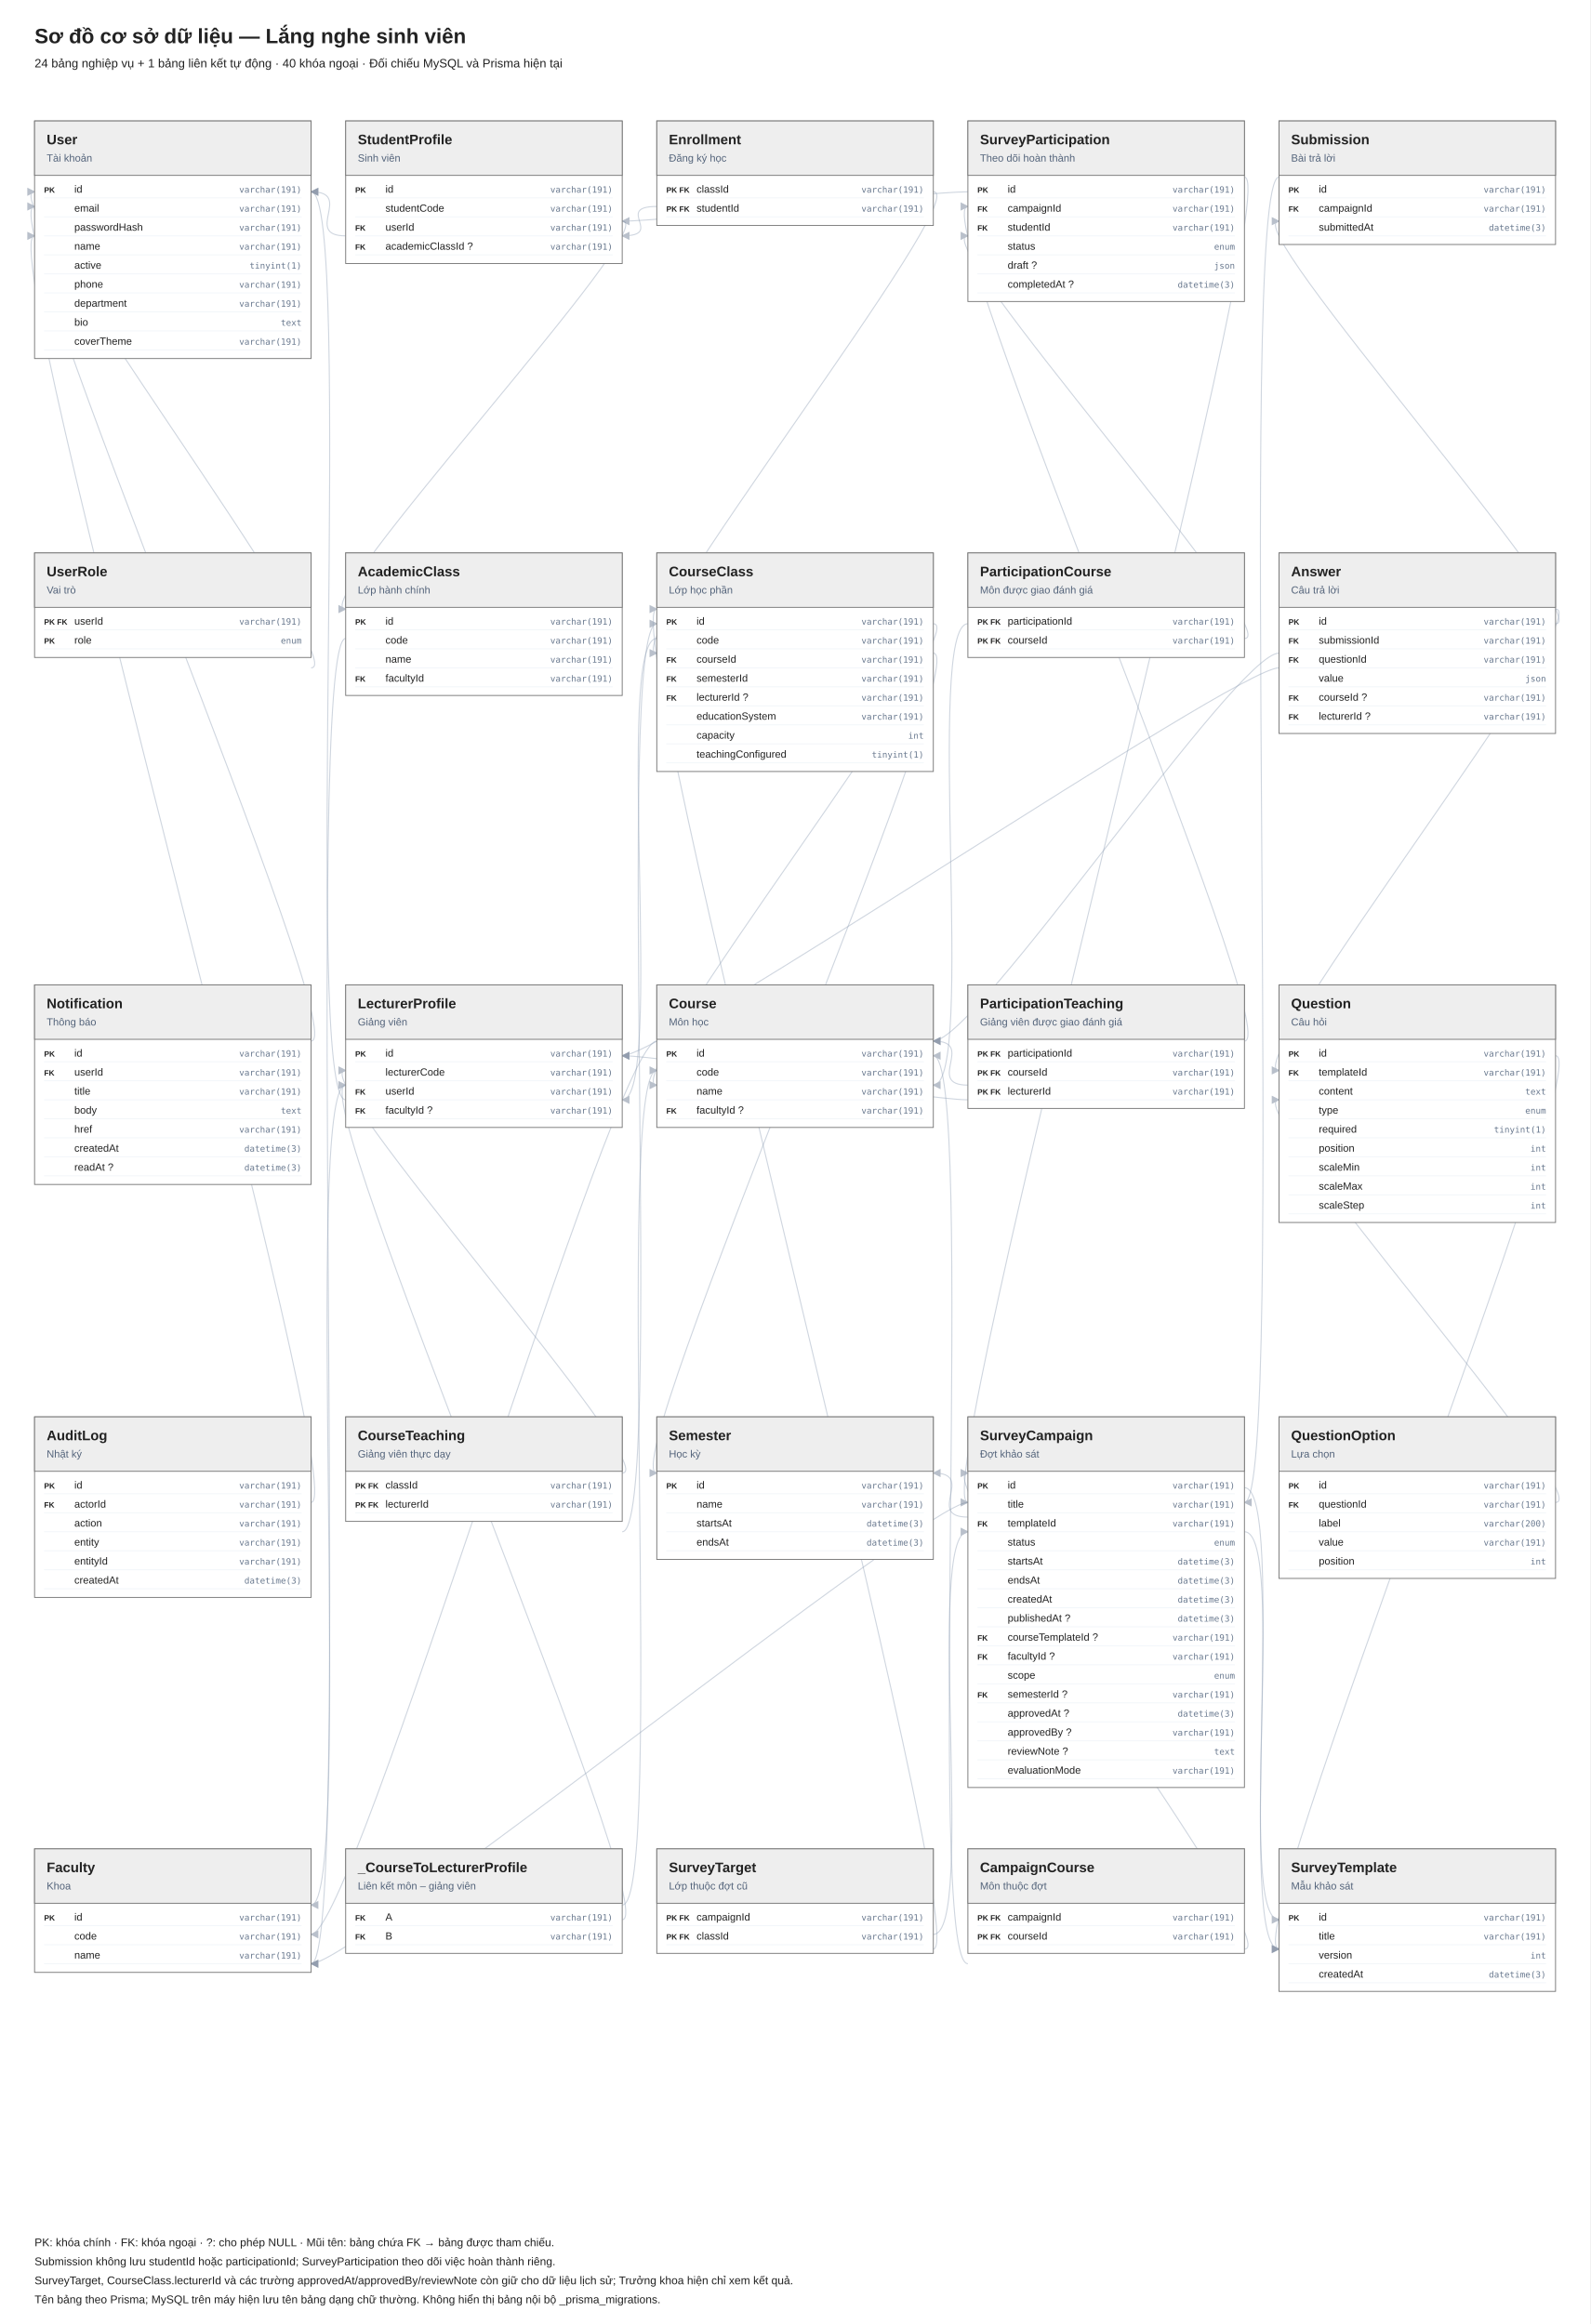
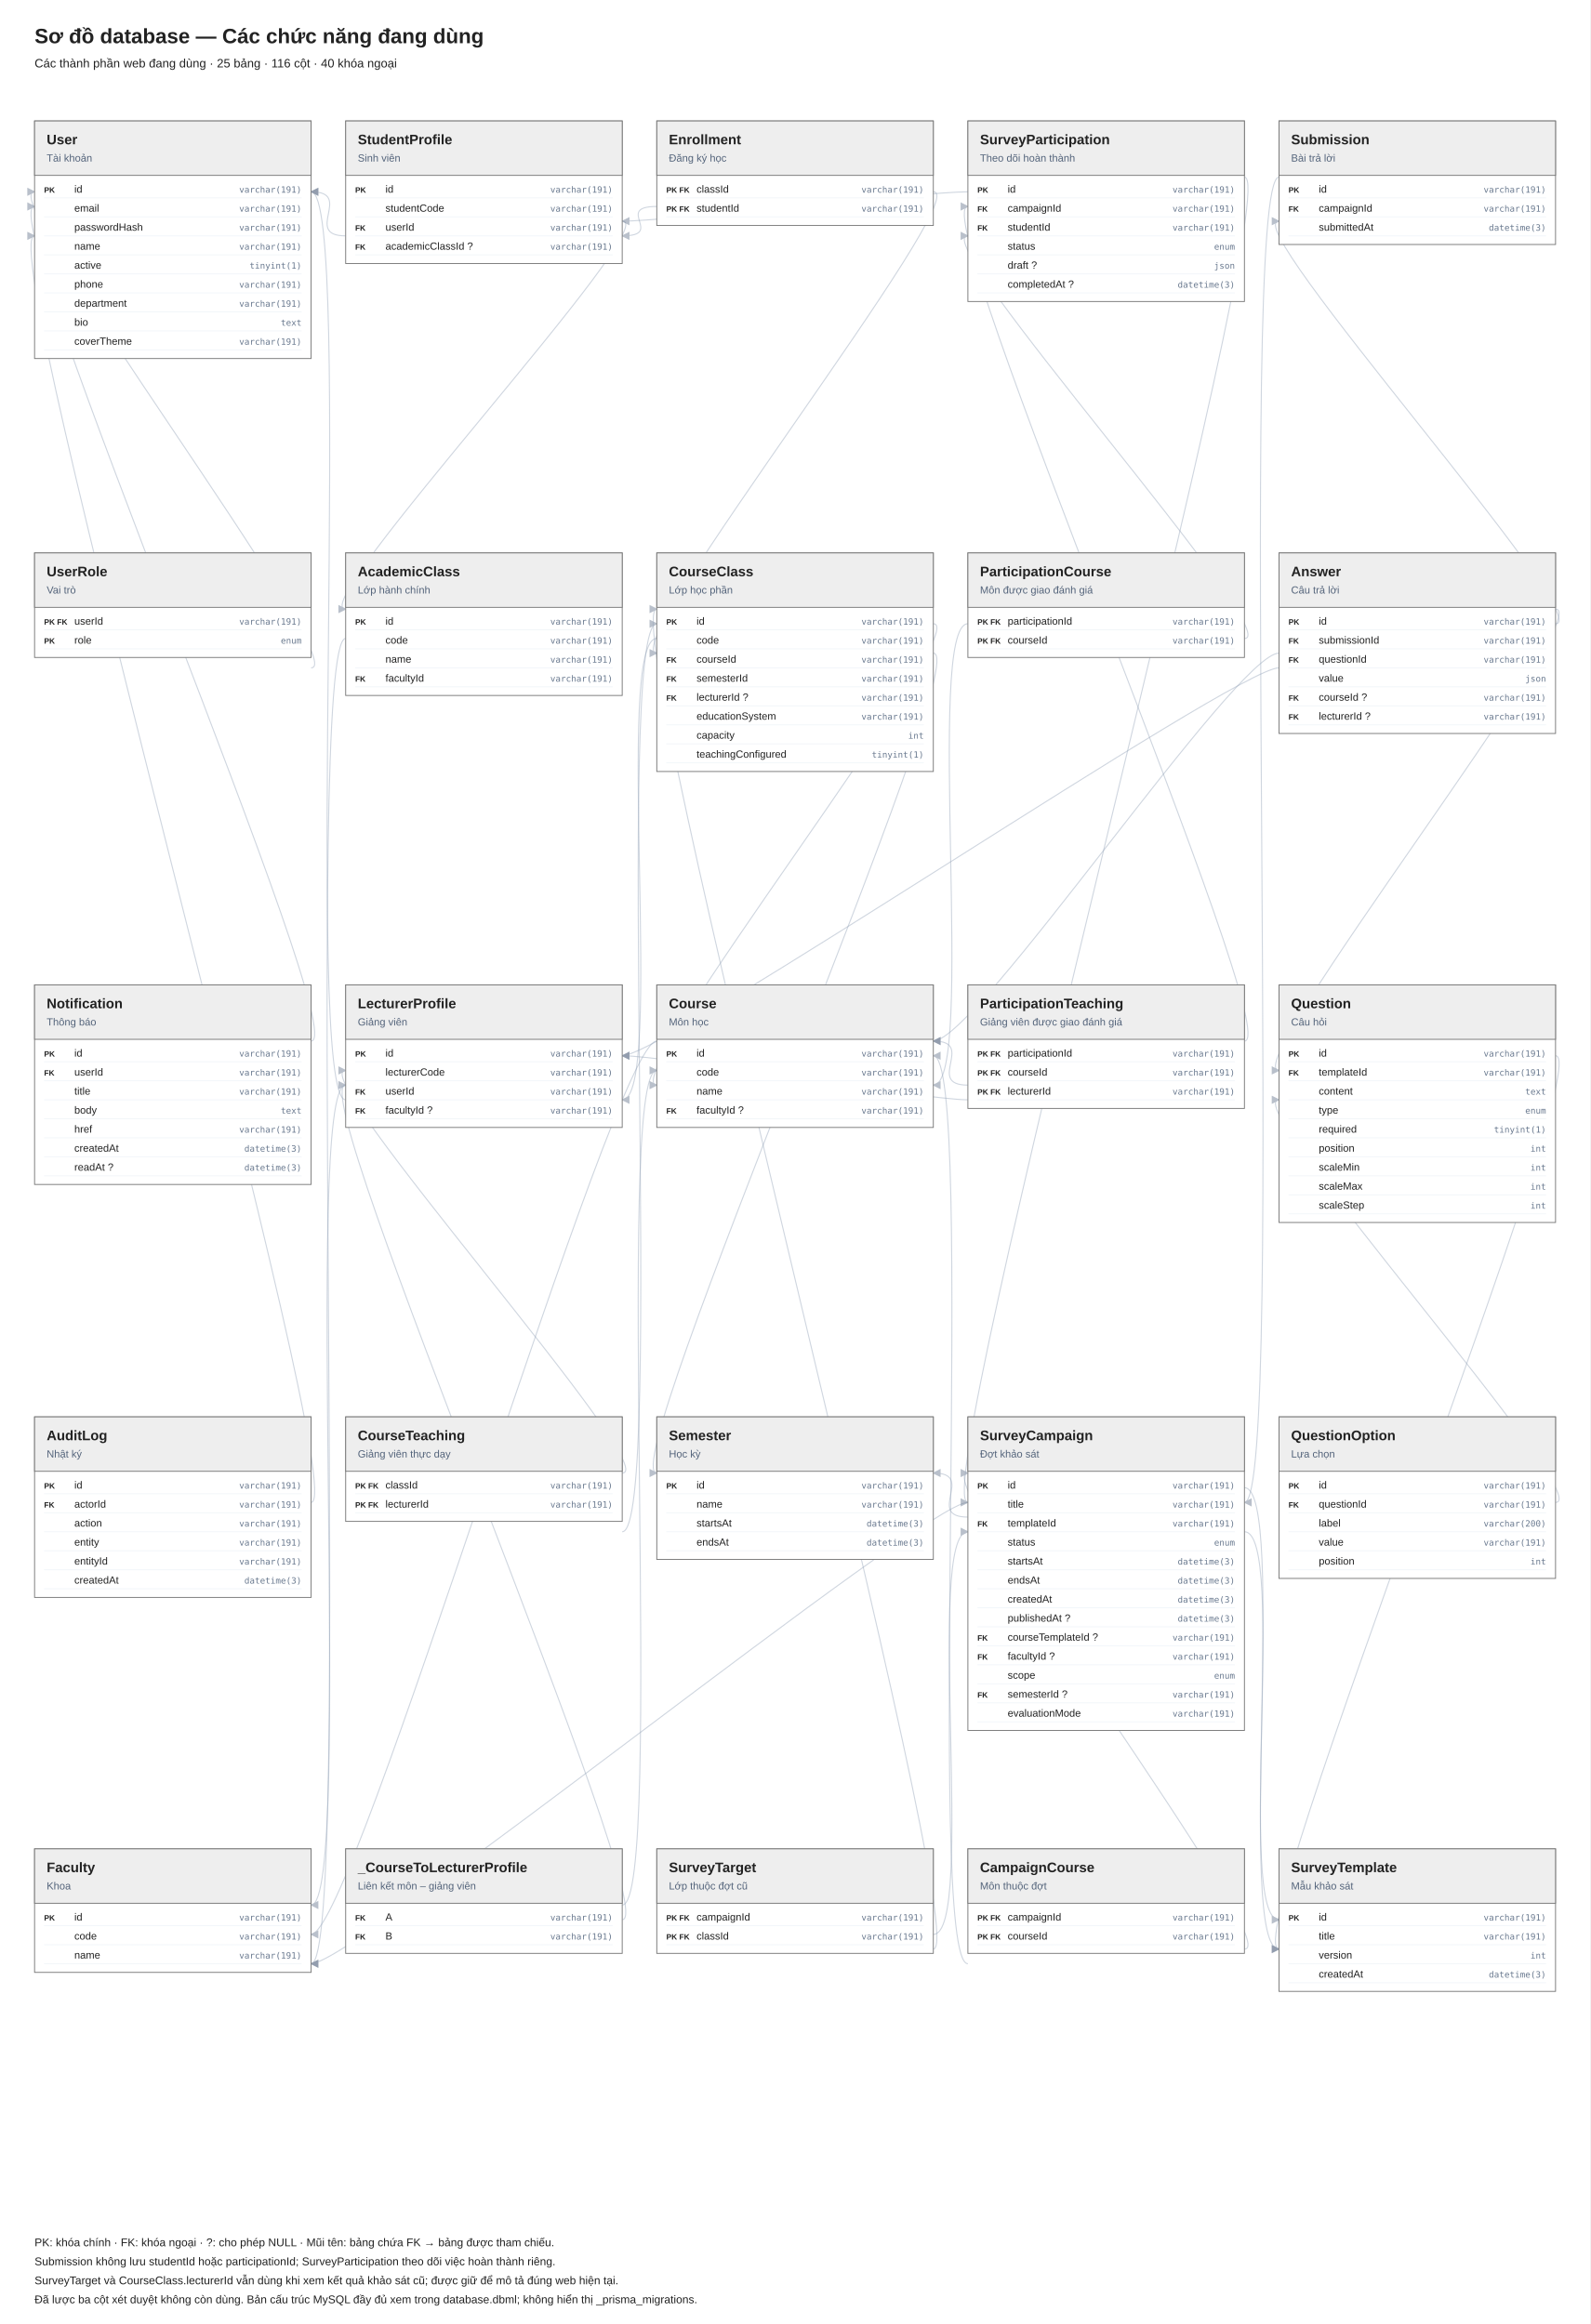
<svg xmlns="http://www.w3.org/2000/svg" width="1840" height="2690" viewBox="0 0 1840 2690">
  <style>text{font-family:Arial,sans-serif;fill:#222}.name{font-size:16px;font-weight:bold}.label{font-size:12px;fill:#53637a}.field{font-size:12px}.key{font-size:9px;font-weight:bold}.type{font-family:Consolas,monospace;font-size:10px;fill:#68788e}</style>
  <defs>
    <marker id="arrow" markerWidth="8" markerHeight="8" refX="7" refY="4" orient="auto">
      <path d="M0 0 L8 4 L0 8 Z" fill="#64748b" />
    </marker>
  </defs>
  <rect width="1840" height="2690" fill="white" />
-   <text x="40" y="50" font-size="24" font-weight="bold">Sơ đồ cơ sở dữ liệu — Lắng nghe sinh viên</text>
-   <text x="40" y="78" font-size="14" fill="#53637a">24 bảng nghiệp vụ + 1 bảng liên kết tự động · 40 khóa ngoại · Đối chiếu MySQL và Prisma hiện tại</text>
+   <text x="40" y="50" font-size="24" font-weight="bold">Sơ đồ database — Các chức năng đang dùng</text>
+   <text x="40" y="78" font-size="14" fill="#53637a">Các thành phần web đang dùng · 25 bảng · 116 cột · 40 khóa ngoại</text>
  <path class="relation" data-from="_CourseToLecturerProfile" data-to="Course" d="M720,2205 C770,2205 710,1239 760,1239" fill="none" stroke="#94a3b8" stroke-width="1.2" opacity=".45" marker-end="url(#arrow)" />
  <path class="relation" data-from="_CourseToLecturerProfile" data-to="LecturerProfile" d="M720,2222 C770,2222 350,1256 400,1256" fill="none" stroke="#94a3b8" stroke-width="1.2" opacity=".45" marker-end="url(#arrow)" />
  <path class="relation" data-from="AcademicClass" data-to="Faculty" d="M400,739 C350,739 410,2273 360,2273" fill="none" stroke="#94a3b8" stroke-width="1.2" opacity=".45" marker-end="url(#arrow)" />
  <path class="relation" data-from="Answer" data-to="Course" d="M1480,756 C1430,756 1130,1205 1080,1205" fill="none" stroke="#94a3b8" stroke-width="1.2" opacity=".45" marker-end="url(#arrow)" />
  <path class="relation" data-from="Answer" data-to="LecturerProfile" d="M1480,773 C1430,773 770,1222 720,1222" fill="none" stroke="#94a3b8" stroke-width="1.2" opacity=".45" marker-end="url(#arrow)" />
  <path class="relation" data-from="Answer" data-to="Question" d="M1800,705 C1850,705 1430,1239 1480,1239" fill="none" stroke="#94a3b8" stroke-width="1.2" opacity=".45" marker-end="url(#arrow)" />
  <path class="relation" data-from="Answer" data-to="Submission" d="M1800,722 C1850,722 1430,256 1480,256" fill="none" stroke="#94a3b8" stroke-width="1.2" opacity=".45" marker-end="url(#arrow)" />
  <path class="relation" data-from="AuditLog" data-to="User" d="M360,1739 C410,1739 -10,273 40,273" fill="none" stroke="#94a3b8" stroke-width="1.2" opacity=".45" marker-end="url(#arrow)" />
  <path class="relation" data-from="CampaignCourse" data-to="SurveyCampaign" d="M1440,2256 C1490,2256 1070,1705 1120,1705" fill="none" stroke="#94a3b8" stroke-width="1.2" opacity=".45" marker-end="url(#arrow)" />
  <path class="relation" data-from="CampaignCourse" data-to="Course" d="M1120,2273 C1070,2273 1130,1222 1080,1222" fill="none" stroke="#94a3b8" stroke-width="1.2" opacity=".45" marker-end="url(#arrow)" />
  <path class="relation" data-from="Course" data-to="Faculty" d="M760,1205 C710,1205 410,2239 360,2239" fill="none" stroke="#94a3b8" stroke-width="1.2" opacity=".45" marker-end="url(#arrow)" />
  <path class="relation" data-from="CourseClass" data-to="Course" d="M1080,722 C1130,722 710,1256 760,1256" fill="none" stroke="#94a3b8" stroke-width="1.2" opacity=".45" marker-end="url(#arrow)" />
  <path class="relation" data-from="CourseClass" data-to="LecturerProfile" d="M760,739 C710,739 770,1273 720,1273" fill="none" stroke="#94a3b8" stroke-width="1.2" opacity=".45" marker-end="url(#arrow)" />
  <path class="relation" data-from="CourseClass" data-to="Semester" d="M1080,756 C1130,756 710,1705 760,1705" fill="none" stroke="#94a3b8" stroke-width="1.2" opacity=".45" marker-end="url(#arrow)" />
  <path class="relation" data-from="CourseTeaching" data-to="CourseClass" d="M720,1773 C770,1773 710,722 760,722" fill="none" stroke="#94a3b8" stroke-width="1.2" opacity=".45" marker-end="url(#arrow)" />
  <path class="relation" data-from="CourseTeaching" data-to="LecturerProfile" d="M720,1705 C770,1705 350,1239 400,1239" fill="none" stroke="#94a3b8" stroke-width="1.2" opacity=".45" marker-end="url(#arrow)" />
  <path class="relation" data-from="Enrollment" data-to="CourseClass" d="M1080,222 C1130,222 710,756 760,756" fill="none" stroke="#94a3b8" stroke-width="1.2" opacity=".45" marker-end="url(#arrow)" />
  <path class="relation" data-from="Enrollment" data-to="StudentProfile" d="M760,239 C710,239 770,273 720,273" fill="none" stroke="#94a3b8" stroke-width="1.2" opacity=".45" marker-end="url(#arrow)" />
  <path class="relation" data-from="LecturerProfile" data-to="Faculty" d="M400,1256 C350,1256 410,2205 360,2205" fill="none" stroke="#94a3b8" stroke-width="1.2" opacity=".45" marker-end="url(#arrow)" />
  <path class="relation" data-from="LecturerProfile" data-to="User" d="M400,1273 C350,1273 410,222 360,222" fill="none" stroke="#94a3b8" stroke-width="1.2" opacity=".45" marker-end="url(#arrow)" />
  <path class="relation" data-from="Notification" data-to="User" d="M360,1205 C410,1205 -10,239 40,239" fill="none" stroke="#94a3b8" stroke-width="1.2" opacity=".45" marker-end="url(#arrow)" />
  <path class="relation" data-from="ParticipationCourse" data-to="Course" d="M1120,722 C1070,722 1130,1256 1080,1256" fill="none" stroke="#94a3b8" stroke-width="1.2" opacity=".45" marker-end="url(#arrow)" />
  <path class="relation" data-from="ParticipationCourse" data-to="SurveyParticipation" d="M1440,739 C1490,739 1070,273 1120,273" fill="none" stroke="#94a3b8" stroke-width="1.2" opacity=".45" marker-end="url(#arrow)" />
  <path class="relation" data-from="ParticipationTeaching" data-to="Course" d="M1120,1256 C1070,1256 1130,1205 1080,1205" fill="none" stroke="#94a3b8" stroke-width="1.2" opacity=".45" marker-end="url(#arrow)" />
  <path class="relation" data-from="ParticipationTeaching" data-to="LecturerProfile" d="M1120,1273 C1070,1273 770,1222 720,1222" fill="none" stroke="#94a3b8" stroke-width="1.2" opacity=".45" marker-end="url(#arrow)" />
  <path class="relation" data-from="ParticipationTeaching" data-to="SurveyParticipation" d="M1440,1205 C1490,1205 1070,239 1120,239" fill="none" stroke="#94a3b8" stroke-width="1.2" opacity=".45" marker-end="url(#arrow)" />
  <path class="relation" data-from="Question" data-to="SurveyTemplate" d="M1800,1222 C1850,1222 1430,2256 1480,2256" fill="none" stroke="#94a3b8" stroke-width="1.2" opacity=".45" marker-end="url(#arrow)" />
  <path class="relation" data-from="QuestionOption" data-to="Question" d="M1800,1739 C1850,1739 1430,1273 1480,1273" fill="none" stroke="#94a3b8" stroke-width="1.2" opacity=".45" marker-end="url(#arrow)" />
  <path class="relation" data-from="StudentProfile" data-to="AcademicClass" d="M720,256 C770,256 350,705 400,705" fill="none" stroke="#94a3b8" stroke-width="1.2" opacity=".45" marker-end="url(#arrow)" />
  <path class="relation" data-from="StudentProfile" data-to="User" d="M400,273 C350,273 410,222 360,222" fill="none" stroke="#94a3b8" stroke-width="1.2" opacity=".45" marker-end="url(#arrow)" />
  <path class="relation" data-from="Submission" data-to="SurveyCampaign" d="M1480,205 C1430,205 1490,1739 1440,1739" fill="none" stroke="#94a3b8" stroke-width="1.2" opacity=".45" marker-end="url(#arrow)" />
  <path class="relation" data-from="SurveyCampaign" data-to="SurveyTemplate" d="M1440,1722 C1490,1722 1430,2256 1480,2256" fill="none" stroke="#94a3b8" stroke-width="1.2" opacity=".45" marker-end="url(#arrow)" />
  <path class="relation" data-from="SurveyCampaign" data-to="Faculty" d="M1120,1739 C1070,1739 410,2273 360,2273" fill="none" stroke="#94a3b8" stroke-width="1.2" opacity=".45" marker-end="url(#arrow)" />
  <path class="relation" data-from="SurveyCampaign" data-to="Semester" d="M1120,1756 C1070,1756 1130,1705 1080,1705" fill="none" stroke="#94a3b8" stroke-width="1.2" opacity=".45" marker-end="url(#arrow)" />
  <path class="relation" data-from="SurveyCampaign" data-to="SurveyTemplate" d="M1440,1773 C1490,1773 1430,2222 1480,2222" fill="none" stroke="#94a3b8" stroke-width="1.2" opacity=".45" marker-end="url(#arrow)" />
  <path class="relation" data-from="SurveyParticipation" data-to="SurveyCampaign" d="M1440,205 C1490,205 1070,1739 1120,1739" fill="none" stroke="#94a3b8" stroke-width="1.2" opacity=".45" marker-end="url(#arrow)" />
  <path class="relation" data-from="SurveyParticipation" data-to="StudentProfile" d="M1120,222 C1070,222 770,256 720,256" fill="none" stroke="#94a3b8" stroke-width="1.2" opacity=".45" marker-end="url(#arrow)" />
  <path class="relation" data-from="SurveyTarget" data-to="SurveyCampaign" d="M1080,2239 C1130,2239 1070,1773 1120,1773" fill="none" stroke="#94a3b8" stroke-width="1.2" opacity=".45" marker-end="url(#arrow)" />
  <path class="relation" data-from="SurveyTarget" data-to="CourseClass" d="M1080,2256 C1130,2256 710,705 760,705" fill="none" stroke="#94a3b8" stroke-width="1.2" opacity=".45" marker-end="url(#arrow)" />
  <path class="relation" data-from="UserRole" data-to="User" d="M360,773 C410,773 -10,222 40,222" fill="none" stroke="#94a3b8" stroke-width="1.2" opacity=".45" marker-end="url(#arrow)" />
  <g id="Faculty">
    <rect x="40" y="2140" width="320" height="143" fill="white" stroke="#777" />
    <rect x="40" y="2140" width="320" height="63" fill="#eee" stroke="#777" />
    <text class="name" x="54" y="2167">Faculty</text>
    <text class="label" x="54" y="2187">Khoa</text>
    <text class="key" x="51" y="2223">PK </text>
    <text class="field" x="86" y="2223">id</text>
    <text class="type" x="349" y="2223" text-anchor="end">varchar(191)</text>
    <path d="M51 2229 H349" stroke="#f1f5f9" />
    <text class="key" x="51" y="2245" />
    <text class="field" x="86" y="2245">code</text>
    <text class="type" x="349" y="2245" text-anchor="end">varchar(191)</text>
    <path d="M51 2251 H349" stroke="#f1f5f9" />
    <text class="key" x="51" y="2267" />
    <text class="field" x="86" y="2267">name</text>
    <text class="type" x="349" y="2267" text-anchor="end">varchar(191)</text>
    <path d="M51 2273 H349" stroke="#f1f5f9" />
  </g>
  <g id="AcademicClass">
    <rect x="400" y="640" width="320" height="165" fill="white" stroke="#777" />
    <rect x="400" y="640" width="320" height="63" fill="#eee" stroke="#777" />
    <text class="name" x="414" y="667">AcademicClass</text>
    <text class="label" x="414" y="687">Lớp hành chính</text>
    <text class="key" x="411" y="723">PK </text>
    <text class="field" x="446" y="723">id</text>
    <text class="type" x="709" y="723" text-anchor="end">varchar(191)</text>
    <path d="M411 729 H709" stroke="#f1f5f9" />
    <text class="key" x="411" y="745" />
    <text class="field" x="446" y="745">code</text>
    <text class="type" x="709" y="745" text-anchor="end">varchar(191)</text>
    <path d="M411 751 H709" stroke="#f1f5f9" />
    <text class="key" x="411" y="767" />
    <text class="field" x="446" y="767">name</text>
    <text class="type" x="709" y="767" text-anchor="end">varchar(191)</text>
    <path d="M411 773 H709" stroke="#f1f5f9" />
    <text class="key" x="411" y="789">FK</text>
    <text class="field" x="446" y="789">facultyId</text>
    <text class="type" x="709" y="789" text-anchor="end">varchar(191)</text>
    <path d="M411 795 H709" stroke="#f1f5f9" />
  </g>
  <g id="User">
    <rect x="40" y="140" width="320" height="275" fill="white" stroke="#777" />
    <rect x="40" y="140" width="320" height="63" fill="#eee" stroke="#777" />
    <text class="name" x="54" y="167">User</text>
    <text class="label" x="54" y="187">Tài khoản</text>
    <text class="key" x="51" y="223">PK </text>
    <text class="field" x="86" y="223">id</text>
    <text class="type" x="349" y="223" text-anchor="end">varchar(191)</text>
    <path d="M51 229 H349" stroke="#f1f5f9" />
    <text class="key" x="51" y="245" />
    <text class="field" x="86" y="245">email</text>
    <text class="type" x="349" y="245" text-anchor="end">varchar(191)</text>
    <path d="M51 251 H349" stroke="#f1f5f9" />
    <text class="key" x="51" y="267" />
    <text class="field" x="86" y="267">passwordHash</text>
    <text class="type" x="349" y="267" text-anchor="end">varchar(191)</text>
    <path d="M51 273 H349" stroke="#f1f5f9" />
    <text class="key" x="51" y="289" />
    <text class="field" x="86" y="289">name</text>
    <text class="type" x="349" y="289" text-anchor="end">varchar(191)</text>
    <path d="M51 295 H349" stroke="#f1f5f9" />
    <text class="key" x="51" y="311" />
    <text class="field" x="86" y="311">active</text>
    <text class="type" x="349" y="311" text-anchor="end">tinyint(1)</text>
    <path d="M51 317 H349" stroke="#f1f5f9" />
    <text class="key" x="51" y="333" />
    <text class="field" x="86" y="333">phone</text>
    <text class="type" x="349" y="333" text-anchor="end">varchar(191)</text>
    <path d="M51 339 H349" stroke="#f1f5f9" />
    <text class="key" x="51" y="355" />
    <text class="field" x="86" y="355">department</text>
    <text class="type" x="349" y="355" text-anchor="end">varchar(191)</text>
    <path d="M51 361 H349" stroke="#f1f5f9" />
    <text class="key" x="51" y="377" />
    <text class="field" x="86" y="377">bio</text>
    <text class="type" x="349" y="377" text-anchor="end">text</text>
    <path d="M51 383 H349" stroke="#f1f5f9" />
    <text class="key" x="51" y="399" />
    <text class="field" x="86" y="399">coverTheme</text>
    <text class="type" x="349" y="399" text-anchor="end">varchar(191)</text>
    <path d="M51 405 H349" stroke="#f1f5f9" />
  </g>
  <g id="UserRole">
    <rect x="40" y="640" width="320" height="121" fill="white" stroke="#777" />
    <rect x="40" y="640" width="320" height="63" fill="#eee" stroke="#777" />
    <text class="name" x="54" y="667">UserRole</text>
    <text class="label" x="54" y="687">Vai trò</text>
    <text class="key" x="51" y="723">PK FK</text>
    <text class="field" x="86" y="723">userId</text>
    <text class="type" x="349" y="723" text-anchor="end">varchar(191)</text>
    <path d="M51 729 H349" stroke="#f1f5f9" />
    <text class="key" x="51" y="745">PK </text>
    <text class="field" x="86" y="745">role</text>
    <text class="type" x="349" y="745" text-anchor="end">enum</text>
    <path d="M51 751 H349" stroke="#f1f5f9" />
  </g>
  <g id="StudentProfile">
    <rect x="400" y="140" width="320" height="165" fill="white" stroke="#777" />
    <rect x="400" y="140" width="320" height="63" fill="#eee" stroke="#777" />
    <text class="name" x="414" y="167">StudentProfile</text>
    <text class="label" x="414" y="187">Sinh viên</text>
    <text class="key" x="411" y="223">PK </text>
    <text class="field" x="446" y="223">id</text>
    <text class="type" x="709" y="223" text-anchor="end">varchar(191)</text>
    <path d="M411 229 H709" stroke="#f1f5f9" />
    <text class="key" x="411" y="245" />
    <text class="field" x="446" y="245">studentCode</text>
    <text class="type" x="709" y="245" text-anchor="end">varchar(191)</text>
    <path d="M411 251 H709" stroke="#f1f5f9" />
    <text class="key" x="411" y="267">FK</text>
    <text class="field" x="446" y="267">userId</text>
    <text class="type" x="709" y="267" text-anchor="end">varchar(191)</text>
    <path d="M411 273 H709" stroke="#f1f5f9" />
    <text class="key" x="411" y="289">FK</text>
    <text class="field" x="446" y="289">academicClassId ?</text>
    <text class="type" x="709" y="289" text-anchor="end">varchar(191)</text>
    <path d="M411 295 H709" stroke="#f1f5f9" />
  </g>
  <g id="LecturerProfile">
    <rect x="400" y="1140" width="320" height="165" fill="white" stroke="#777" />
    <rect x="400" y="1140" width="320" height="63" fill="#eee" stroke="#777" />
    <text class="name" x="414" y="1167">LecturerProfile</text>
    <text class="label" x="414" y="1187">Giảng viên</text>
    <text class="key" x="411" y="1223">PK </text>
    <text class="field" x="446" y="1223">id</text>
    <text class="type" x="709" y="1223" text-anchor="end">varchar(191)</text>
    <path d="M411 1229 H709" stroke="#f1f5f9" />
    <text class="key" x="411" y="1245" />
    <text class="field" x="446" y="1245">lecturerCode</text>
    <text class="type" x="709" y="1245" text-anchor="end">varchar(191)</text>
    <path d="M411 1251 H709" stroke="#f1f5f9" />
    <text class="key" x="411" y="1267">FK</text>
    <text class="field" x="446" y="1267">userId</text>
    <text class="type" x="709" y="1267" text-anchor="end">varchar(191)</text>
    <path d="M411 1273 H709" stroke="#f1f5f9" />
    <text class="key" x="411" y="1289">FK</text>
    <text class="field" x="446" y="1289">facultyId ?</text>
    <text class="type" x="709" y="1289" text-anchor="end">varchar(191)</text>
    <path d="M411 1295 H709" stroke="#f1f5f9" />
  </g>
  <g id="Semester">
    <rect x="760" y="1640" width="320" height="165" fill="white" stroke="#777" />
    <rect x="760" y="1640" width="320" height="63" fill="#eee" stroke="#777" />
    <text class="name" x="774" y="1667">Semester</text>
    <text class="label" x="774" y="1687">Học kỳ</text>
    <text class="key" x="771" y="1723">PK </text>
    <text class="field" x="806" y="1723">id</text>
    <text class="type" x="1069" y="1723" text-anchor="end">varchar(191)</text>
    <path d="M771 1729 H1069" stroke="#f1f5f9" />
    <text class="key" x="771" y="1745" />
    <text class="field" x="806" y="1745">name</text>
    <text class="type" x="1069" y="1745" text-anchor="end">varchar(191)</text>
    <path d="M771 1751 H1069" stroke="#f1f5f9" />
    <text class="key" x="771" y="1767" />
    <text class="field" x="806" y="1767">startsAt</text>
    <text class="type" x="1069" y="1767" text-anchor="end">datetime(3)</text>
    <path d="M771 1773 H1069" stroke="#f1f5f9" />
    <text class="key" x="771" y="1789" />
    <text class="field" x="806" y="1789">endsAt</text>
    <text class="type" x="1069" y="1789" text-anchor="end">datetime(3)</text>
    <path d="M771 1795 H1069" stroke="#f1f5f9" />
  </g>
  <g id="Course">
    <rect x="760" y="1140" width="320" height="165" fill="white" stroke="#777" />
    <rect x="760" y="1140" width="320" height="63" fill="#eee" stroke="#777" />
    <text class="name" x="774" y="1167">Course</text>
    <text class="label" x="774" y="1187">Môn học</text>
    <text class="key" x="771" y="1223">PK </text>
    <text class="field" x="806" y="1223">id</text>
    <text class="type" x="1069" y="1223" text-anchor="end">varchar(191)</text>
    <path d="M771 1229 H1069" stroke="#f1f5f9" />
    <text class="key" x="771" y="1245" />
    <text class="field" x="806" y="1245">code</text>
    <text class="type" x="1069" y="1245" text-anchor="end">varchar(191)</text>
    <path d="M771 1251 H1069" stroke="#f1f5f9" />
    <text class="key" x="771" y="1267" />
    <text class="field" x="806" y="1267">name</text>
    <text class="type" x="1069" y="1267" text-anchor="end">varchar(191)</text>
    <path d="M771 1273 H1069" stroke="#f1f5f9" />
    <text class="key" x="771" y="1289">FK</text>
    <text class="field" x="806" y="1289">facultyId ?</text>
    <text class="type" x="1069" y="1289" text-anchor="end">varchar(191)</text>
    <path d="M771 1295 H1069" stroke="#f1f5f9" />
  </g>
  <g id="CourseClass">
    <rect x="760" y="640" width="320" height="253" fill="white" stroke="#777" />
    <rect x="760" y="640" width="320" height="63" fill="#eee" stroke="#777" />
    <text class="name" x="774" y="667">CourseClass</text>
    <text class="label" x="774" y="687">Lớp học phần</text>
    <text class="key" x="771" y="723">PK </text>
    <text class="field" x="806" y="723">id</text>
    <text class="type" x="1069" y="723" text-anchor="end">varchar(191)</text>
    <path d="M771 729 H1069" stroke="#f1f5f9" />
    <text class="key" x="771" y="745" />
    <text class="field" x="806" y="745">code</text>
    <text class="type" x="1069" y="745" text-anchor="end">varchar(191)</text>
    <path d="M771 751 H1069" stroke="#f1f5f9" />
    <text class="key" x="771" y="767">FK</text>
    <text class="field" x="806" y="767">courseId</text>
    <text class="type" x="1069" y="767" text-anchor="end">varchar(191)</text>
    <path d="M771 773 H1069" stroke="#f1f5f9" />
    <text class="key" x="771" y="789">FK</text>
    <text class="field" x="806" y="789">semesterId</text>
    <text class="type" x="1069" y="789" text-anchor="end">varchar(191)</text>
    <path d="M771 795 H1069" stroke="#f1f5f9" />
    <text class="key" x="771" y="811">FK</text>
    <text class="field" x="806" y="811">lecturerId ?</text>
    <text class="type" x="1069" y="811" text-anchor="end">varchar(191)</text>
    <path d="M771 817 H1069" stroke="#f1f5f9" />
    <text class="key" x="771" y="833" />
    <text class="field" x="806" y="833">educationSystem</text>
    <text class="type" x="1069" y="833" text-anchor="end">varchar(191)</text>
    <path d="M771 839 H1069" stroke="#f1f5f9" />
    <text class="key" x="771" y="855" />
    <text class="field" x="806" y="855">capacity</text>
    <text class="type" x="1069" y="855" text-anchor="end">int</text>
    <path d="M771 861 H1069" stroke="#f1f5f9" />
    <text class="key" x="771" y="877" />
    <text class="field" x="806" y="877">teachingConfigured</text>
    <text class="type" x="1069" y="877" text-anchor="end">tinyint(1)</text>
    <path d="M771 883 H1069" stroke="#f1f5f9" />
  </g>
  <g id="Enrollment">
    <rect x="760" y="140" width="320" height="121" fill="white" stroke="#777" />
    <rect x="760" y="140" width="320" height="63" fill="#eee" stroke="#777" />
    <text class="name" x="774" y="167">Enrollment</text>
    <text class="label" x="774" y="187">Đăng ký học</text>
    <text class="key" x="771" y="223">PK FK</text>
    <text class="field" x="806" y="223">classId</text>
    <text class="type" x="1069" y="223" text-anchor="end">varchar(191)</text>
    <path d="M771 229 H1069" stroke="#f1f5f9" />
    <text class="key" x="771" y="245">PK FK</text>
    <text class="field" x="806" y="245">studentId</text>
    <text class="type" x="1069" y="245" text-anchor="end">varchar(191)</text>
    <path d="M771 251 H1069" stroke="#f1f5f9" />
  </g>
  <g id="SurveyTemplate">
    <rect x="1480" y="2140" width="320" height="165" fill="white" stroke="#777" />
    <rect x="1480" y="2140" width="320" height="63" fill="#eee" stroke="#777" />
    <text class="name" x="1494" y="2167">SurveyTemplate</text>
    <text class="label" x="1494" y="2187">Mẫu khảo sát</text>
    <text class="key" x="1491" y="2223">PK </text>
    <text class="field" x="1526" y="2223">id</text>
    <text class="type" x="1789" y="2223" text-anchor="end">varchar(191)</text>
    <path d="M1491 2229 H1789" stroke="#f1f5f9" />
    <text class="key" x="1491" y="2245" />
    <text class="field" x="1526" y="2245">title</text>
    <text class="type" x="1789" y="2245" text-anchor="end">varchar(191)</text>
    <path d="M1491 2251 H1789" stroke="#f1f5f9" />
    <text class="key" x="1491" y="2267" />
    <text class="field" x="1526" y="2267">version</text>
    <text class="type" x="1789" y="2267" text-anchor="end">int</text>
    <path d="M1491 2273 H1789" stroke="#f1f5f9" />
    <text class="key" x="1491" y="2289" />
    <text class="field" x="1526" y="2289">createdAt</text>
    <text class="type" x="1789" y="2289" text-anchor="end">datetime(3)</text>
    <path d="M1491 2295 H1789" stroke="#f1f5f9" />
  </g>
  <g id="Question">
    <rect x="1480" y="1140" width="320" height="275" fill="white" stroke="#777" />
    <rect x="1480" y="1140" width="320" height="63" fill="#eee" stroke="#777" />
    <text class="name" x="1494" y="1167">Question</text>
    <text class="label" x="1494" y="1187">Câu hỏi</text>
    <text class="key" x="1491" y="1223">PK </text>
    <text class="field" x="1526" y="1223">id</text>
    <text class="type" x="1789" y="1223" text-anchor="end">varchar(191)</text>
    <path d="M1491 1229 H1789" stroke="#f1f5f9" />
    <text class="key" x="1491" y="1245">FK</text>
    <text class="field" x="1526" y="1245">templateId</text>
    <text class="type" x="1789" y="1245" text-anchor="end">varchar(191)</text>
    <path d="M1491 1251 H1789" stroke="#f1f5f9" />
    <text class="key" x="1491" y="1267" />
    <text class="field" x="1526" y="1267">content</text>
    <text class="type" x="1789" y="1267" text-anchor="end">text</text>
    <path d="M1491 1273 H1789" stroke="#f1f5f9" />
    <text class="key" x="1491" y="1289" />
    <text class="field" x="1526" y="1289">type</text>
    <text class="type" x="1789" y="1289" text-anchor="end">enum</text>
    <path d="M1491 1295 H1789" stroke="#f1f5f9" />
    <text class="key" x="1491" y="1311" />
    <text class="field" x="1526" y="1311">required</text>
    <text class="type" x="1789" y="1311" text-anchor="end">tinyint(1)</text>
    <path d="M1491 1317 H1789" stroke="#f1f5f9" />
    <text class="key" x="1491" y="1333" />
    <text class="field" x="1526" y="1333">position</text>
    <text class="type" x="1789" y="1333" text-anchor="end">int</text>
    <path d="M1491 1339 H1789" stroke="#f1f5f9" />
    <text class="key" x="1491" y="1355" />
    <text class="field" x="1526" y="1355">scaleMin</text>
    <text class="type" x="1789" y="1355" text-anchor="end">int</text>
    <path d="M1491 1361 H1789" stroke="#f1f5f9" />
    <text class="key" x="1491" y="1377" />
    <text class="field" x="1526" y="1377">scaleMax</text>
    <text class="type" x="1789" y="1377" text-anchor="end">int</text>
    <path d="M1491 1383 H1789" stroke="#f1f5f9" />
    <text class="key" x="1491" y="1399" />
    <text class="field" x="1526" y="1399">scaleStep</text>
    <text class="type" x="1789" y="1399" text-anchor="end">int</text>
    <path d="M1491 1405 H1789" stroke="#f1f5f9" />
  </g>
  <g id="QuestionOption">
    <rect x="1480" y="1640" width="320" height="187" fill="white" stroke="#777" />
    <rect x="1480" y="1640" width="320" height="63" fill="#eee" stroke="#777" />
    <text class="name" x="1494" y="1667">QuestionOption</text>
    <text class="label" x="1494" y="1687">Lựa chọn</text>
    <text class="key" x="1491" y="1723">PK </text>
    <text class="field" x="1526" y="1723">id</text>
    <text class="type" x="1789" y="1723" text-anchor="end">varchar(191)</text>
    <path d="M1491 1729 H1789" stroke="#f1f5f9" />
    <text class="key" x="1491" y="1745">FK</text>
    <text class="field" x="1526" y="1745">questionId</text>
    <text class="type" x="1789" y="1745" text-anchor="end">varchar(191)</text>
    <path d="M1491 1751 H1789" stroke="#f1f5f9" />
    <text class="key" x="1491" y="1767" />
    <text class="field" x="1526" y="1767">label</text>
    <text class="type" x="1789" y="1767" text-anchor="end">varchar(200)</text>
    <path d="M1491 1773 H1789" stroke="#f1f5f9" />
    <text class="key" x="1491" y="1789" />
    <text class="field" x="1526" y="1789">value</text>
    <text class="type" x="1789" y="1789" text-anchor="end">varchar(191)</text>
    <path d="M1491 1795 H1789" stroke="#f1f5f9" />
    <text class="key" x="1491" y="1811" />
    <text class="field" x="1526" y="1811">position</text>
    <text class="type" x="1789" y="1811" text-anchor="end">int</text>
    <path d="M1491 1817 H1789" stroke="#f1f5f9" />
  </g>
  <g id="SurveyCampaign">
-     <rect x="1120" y="1640" width="320" height="429" fill="white" stroke="#777" />
+     <rect x="1120" y="1640" width="320" height="363" fill="white" stroke="#777" />
    <rect x="1120" y="1640" width="320" height="63" fill="#eee" stroke="#777" />
    <text class="name" x="1134" y="1667">SurveyCampaign</text>
    <text class="label" x="1134" y="1687">Đợt khảo sát</text>
    <text class="key" x="1131" y="1723">PK </text>
    <text class="field" x="1166" y="1723">id</text>
    <text class="type" x="1429" y="1723" text-anchor="end">varchar(191)</text>
    <path d="M1131 1729 H1429" stroke="#f1f5f9" />
    <text class="key" x="1131" y="1745" />
    <text class="field" x="1166" y="1745">title</text>
    <text class="type" x="1429" y="1745" text-anchor="end">varchar(191)</text>
    <path d="M1131 1751 H1429" stroke="#f1f5f9" />
    <text class="key" x="1131" y="1767">FK</text>
    <text class="field" x="1166" y="1767">templateId</text>
    <text class="type" x="1429" y="1767" text-anchor="end">varchar(191)</text>
    <path d="M1131 1773 H1429" stroke="#f1f5f9" />
    <text class="key" x="1131" y="1789" />
    <text class="field" x="1166" y="1789">status</text>
    <text class="type" x="1429" y="1789" text-anchor="end">enum</text>
    <path d="M1131 1795 H1429" stroke="#f1f5f9" />
    <text class="key" x="1131" y="1811" />
    <text class="field" x="1166" y="1811">startsAt</text>
    <text class="type" x="1429" y="1811" text-anchor="end">datetime(3)</text>
    <path d="M1131 1817 H1429" stroke="#f1f5f9" />
    <text class="key" x="1131" y="1833" />
    <text class="field" x="1166" y="1833">endsAt</text>
    <text class="type" x="1429" y="1833" text-anchor="end">datetime(3)</text>
    <path d="M1131 1839 H1429" stroke="#f1f5f9" />
    <text class="key" x="1131" y="1855" />
    <text class="field" x="1166" y="1855">createdAt</text>
    <text class="type" x="1429" y="1855" text-anchor="end">datetime(3)</text>
    <path d="M1131 1861 H1429" stroke="#f1f5f9" />
    <text class="key" x="1131" y="1877" />
    <text class="field" x="1166" y="1877">publishedAt ?</text>
    <text class="type" x="1429" y="1877" text-anchor="end">datetime(3)</text>
    <path d="M1131 1883 H1429" stroke="#f1f5f9" />
    <text class="key" x="1131" y="1899">FK</text>
    <text class="field" x="1166" y="1899">courseTemplateId ?</text>
    <text class="type" x="1429" y="1899" text-anchor="end">varchar(191)</text>
    <path d="M1131 1905 H1429" stroke="#f1f5f9" />
    <text class="key" x="1131" y="1921">FK</text>
    <text class="field" x="1166" y="1921">facultyId ?</text>
    <text class="type" x="1429" y="1921" text-anchor="end">varchar(191)</text>
    <path d="M1131 1927 H1429" stroke="#f1f5f9" />
    <text class="key" x="1131" y="1943" />
    <text class="field" x="1166" y="1943">scope</text>
    <text class="type" x="1429" y="1943" text-anchor="end">enum</text>
    <path d="M1131 1949 H1429" stroke="#f1f5f9" />
    <text class="key" x="1131" y="1965">FK</text>
    <text class="field" x="1166" y="1965">semesterId ?</text>
    <text class="type" x="1429" y="1965" text-anchor="end">varchar(191)</text>
    <path d="M1131 1971 H1429" stroke="#f1f5f9" />
    <text class="key" x="1131" y="1987" />
-     <text class="field" x="1166" y="1987">approvedAt ?</text>
-     <text class="type" x="1429" y="1987" text-anchor="end">datetime(3)</text>
+     <text class="field" x="1166" y="1987">evaluationMode</text>
+     <text class="type" x="1429" y="1987" text-anchor="end">varchar(191)</text>
    <path d="M1131 1993 H1429" stroke="#f1f5f9" />
-     <text class="key" x="1131" y="2009" />
-     <text class="field" x="1166" y="2009">approvedBy ?</text>
-     <text class="type" x="1429" y="2009" text-anchor="end">varchar(191)</text>
-     <path d="M1131 2015 H1429" stroke="#f1f5f9" />
-     <text class="key" x="1131" y="2031" />
-     <text class="field" x="1166" y="2031">reviewNote ?</text>
-     <text class="type" x="1429" y="2031" text-anchor="end">text</text>
-     <path d="M1131 2037 H1429" stroke="#f1f5f9" />
-     <text class="key" x="1131" y="2053" />
-     <text class="field" x="1166" y="2053">evaluationMode</text>
-     <text class="type" x="1429" y="2053" text-anchor="end">varchar(191)</text>
-     <path d="M1131 2059 H1429" stroke="#f1f5f9" />
  </g>
  <g id="SurveyTarget">
    <rect x="760" y="2140" width="320" height="121" fill="white" stroke="#777" />
    <rect x="760" y="2140" width="320" height="63" fill="#eee" stroke="#777" />
    <text class="name" x="774" y="2167">SurveyTarget</text>
    <text class="label" x="774" y="2187">Lớp thuộc đợt cũ</text>
    <text class="key" x="771" y="2223">PK FK</text>
    <text class="field" x="806" y="2223">campaignId</text>
    <text class="type" x="1069" y="2223" text-anchor="end">varchar(191)</text>
    <path d="M771 2229 H1069" stroke="#f1f5f9" />
    <text class="key" x="771" y="2245">PK FK</text>
    <text class="field" x="806" y="2245">classId</text>
    <text class="type" x="1069" y="2245" text-anchor="end">varchar(191)</text>
    <path d="M771 2251 H1069" stroke="#f1f5f9" />
  </g>
  <g id="SurveyParticipation">
    <rect x="1120" y="140" width="320" height="209" fill="white" stroke="#777" />
    <rect x="1120" y="140" width="320" height="63" fill="#eee" stroke="#777" />
    <text class="name" x="1134" y="167">SurveyParticipation</text>
    <text class="label" x="1134" y="187">Theo dõi hoàn thành</text>
    <text class="key" x="1131" y="223">PK </text>
    <text class="field" x="1166" y="223">id</text>
    <text class="type" x="1429" y="223" text-anchor="end">varchar(191)</text>
    <path d="M1131 229 H1429" stroke="#f1f5f9" />
    <text class="key" x="1131" y="245">FK</text>
    <text class="field" x="1166" y="245">campaignId</text>
    <text class="type" x="1429" y="245" text-anchor="end">varchar(191)</text>
    <path d="M1131 251 H1429" stroke="#f1f5f9" />
    <text class="key" x="1131" y="267">FK</text>
    <text class="field" x="1166" y="267">studentId</text>
    <text class="type" x="1429" y="267" text-anchor="end">varchar(191)</text>
    <path d="M1131 273 H1429" stroke="#f1f5f9" />
    <text class="key" x="1131" y="289" />
    <text class="field" x="1166" y="289">status</text>
    <text class="type" x="1429" y="289" text-anchor="end">enum</text>
    <path d="M1131 295 H1429" stroke="#f1f5f9" />
    <text class="key" x="1131" y="311" />
    <text class="field" x="1166" y="311">draft ?</text>
    <text class="type" x="1429" y="311" text-anchor="end">json</text>
    <path d="M1131 317 H1429" stroke="#f1f5f9" />
    <text class="key" x="1131" y="333" />
    <text class="field" x="1166" y="333">completedAt ?</text>
    <text class="type" x="1429" y="333" text-anchor="end">datetime(3)</text>
    <path d="M1131 339 H1429" stroke="#f1f5f9" />
  </g>
  <g id="Submission">
    <rect x="1480" y="140" width="320" height="143" fill="white" stroke="#777" />
    <rect x="1480" y="140" width="320" height="63" fill="#eee" stroke="#777" />
    <text class="name" x="1494" y="167">Submission</text>
    <text class="label" x="1494" y="187">Bài trả lời</text>
    <text class="key" x="1491" y="223">PK </text>
    <text class="field" x="1526" y="223">id</text>
    <text class="type" x="1789" y="223" text-anchor="end">varchar(191)</text>
    <path d="M1491 229 H1789" stroke="#f1f5f9" />
    <text class="key" x="1491" y="245">FK</text>
    <text class="field" x="1526" y="245">campaignId</text>
    <text class="type" x="1789" y="245" text-anchor="end">varchar(191)</text>
    <path d="M1491 251 H1789" stroke="#f1f5f9" />
    <text class="key" x="1491" y="267" />
    <text class="field" x="1526" y="267">submittedAt</text>
    <text class="type" x="1789" y="267" text-anchor="end">datetime(3)</text>
    <path d="M1491 273 H1789" stroke="#f1f5f9" />
  </g>
  <g id="Answer">
    <rect x="1480" y="640" width="320" height="209" fill="white" stroke="#777" />
    <rect x="1480" y="640" width="320" height="63" fill="#eee" stroke="#777" />
    <text class="name" x="1494" y="667">Answer</text>
    <text class="label" x="1494" y="687">Câu trả lời</text>
    <text class="key" x="1491" y="723">PK </text>
    <text class="field" x="1526" y="723">id</text>
    <text class="type" x="1789" y="723" text-anchor="end">varchar(191)</text>
    <path d="M1491 729 H1789" stroke="#f1f5f9" />
    <text class="key" x="1491" y="745">FK</text>
    <text class="field" x="1526" y="745">submissionId</text>
    <text class="type" x="1789" y="745" text-anchor="end">varchar(191)</text>
    <path d="M1491 751 H1789" stroke="#f1f5f9" />
    <text class="key" x="1491" y="767">FK</text>
    <text class="field" x="1526" y="767">questionId</text>
    <text class="type" x="1789" y="767" text-anchor="end">varchar(191)</text>
    <path d="M1491 773 H1789" stroke="#f1f5f9" />
    <text class="key" x="1491" y="789" />
    <text class="field" x="1526" y="789">value</text>
    <text class="type" x="1789" y="789" text-anchor="end">json</text>
    <path d="M1491 795 H1789" stroke="#f1f5f9" />
    <text class="key" x="1491" y="811">FK</text>
    <text class="field" x="1526" y="811">courseId ?</text>
    <text class="type" x="1789" y="811" text-anchor="end">varchar(191)</text>
    <path d="M1491 817 H1789" stroke="#f1f5f9" />
    <text class="key" x="1491" y="833">FK</text>
    <text class="field" x="1526" y="833">lecturerId ?</text>
    <text class="type" x="1789" y="833" text-anchor="end">varchar(191)</text>
    <path d="M1491 839 H1789" stroke="#f1f5f9" />
  </g>
  <g id="CampaignCourse">
    <rect x="1120" y="2140" width="320" height="121" fill="white" stroke="#777" />
    <rect x="1120" y="2140" width="320" height="63" fill="#eee" stroke="#777" />
    <text class="name" x="1134" y="2167">CampaignCourse</text>
    <text class="label" x="1134" y="2187">Môn thuộc đợt</text>
    <text class="key" x="1131" y="2223">PK FK</text>
    <text class="field" x="1166" y="2223">campaignId</text>
    <text class="type" x="1429" y="2223" text-anchor="end">varchar(191)</text>
    <path d="M1131 2229 H1429" stroke="#f1f5f9" />
    <text class="key" x="1131" y="2245">PK FK</text>
    <text class="field" x="1166" y="2245">courseId</text>
    <text class="type" x="1429" y="2245" text-anchor="end">varchar(191)</text>
    <path d="M1131 2251 H1429" stroke="#f1f5f9" />
  </g>
  <g id="ParticipationCourse">
    <rect x="1120" y="640" width="320" height="121" fill="white" stroke="#777" />
    <rect x="1120" y="640" width="320" height="63" fill="#eee" stroke="#777" />
    <text class="name" x="1134" y="667">ParticipationCourse</text>
    <text class="label" x="1134" y="687">Môn được giao đánh giá</text>
    <text class="key" x="1131" y="723">PK FK</text>
    <text class="field" x="1166" y="723">participationId</text>
    <text class="type" x="1429" y="723" text-anchor="end">varchar(191)</text>
    <path d="M1131 729 H1429" stroke="#f1f5f9" />
    <text class="key" x="1131" y="745">PK FK</text>
    <text class="field" x="1166" y="745">courseId</text>
    <text class="type" x="1429" y="745" text-anchor="end">varchar(191)</text>
    <path d="M1131 751 H1429" stroke="#f1f5f9" />
  </g>
  <g id="CourseTeaching">
    <rect x="400" y="1640" width="320" height="121" fill="white" stroke="#777" />
    <rect x="400" y="1640" width="320" height="63" fill="#eee" stroke="#777" />
    <text class="name" x="414" y="1667">CourseTeaching</text>
    <text class="label" x="414" y="1687">Giảng viên thực dạy</text>
    <text class="key" x="411" y="1723">PK FK</text>
    <text class="field" x="446" y="1723">classId</text>
    <text class="type" x="709" y="1723" text-anchor="end">varchar(191)</text>
    <path d="M411 1729 H709" stroke="#f1f5f9" />
    <text class="key" x="411" y="1745">PK FK</text>
    <text class="field" x="446" y="1745">lecturerId</text>
    <text class="type" x="709" y="1745" text-anchor="end">varchar(191)</text>
    <path d="M411 1751 H709" stroke="#f1f5f9" />
  </g>
  <g id="ParticipationTeaching">
    <rect x="1120" y="1140" width="320" height="143" fill="white" stroke="#777" />
    <rect x="1120" y="1140" width="320" height="63" fill="#eee" stroke="#777" />
    <text class="name" x="1134" y="1167">ParticipationTeaching</text>
    <text class="label" x="1134" y="1187">Giảng viên được giao đánh giá</text>
    <text class="key" x="1131" y="1223">PK FK</text>
    <text class="field" x="1166" y="1223">participationId</text>
    <text class="type" x="1429" y="1223" text-anchor="end">varchar(191)</text>
    <path d="M1131 1229 H1429" stroke="#f1f5f9" />
    <text class="key" x="1131" y="1245">PK FK</text>
    <text class="field" x="1166" y="1245">courseId</text>
    <text class="type" x="1429" y="1245" text-anchor="end">varchar(191)</text>
    <path d="M1131 1251 H1429" stroke="#f1f5f9" />
    <text class="key" x="1131" y="1267">PK FK</text>
    <text class="field" x="1166" y="1267">lecturerId</text>
    <text class="type" x="1429" y="1267" text-anchor="end">varchar(191)</text>
    <path d="M1131 1273 H1429" stroke="#f1f5f9" />
  </g>
  <g id="AuditLog">
    <rect x="40" y="1640" width="320" height="209" fill="white" stroke="#777" />
    <rect x="40" y="1640" width="320" height="63" fill="#eee" stroke="#777" />
    <text class="name" x="54" y="1667">AuditLog</text>
    <text class="label" x="54" y="1687">Nhật ký</text>
    <text class="key" x="51" y="1723">PK </text>
    <text class="field" x="86" y="1723">id</text>
    <text class="type" x="349" y="1723" text-anchor="end">varchar(191)</text>
    <path d="M51 1729 H349" stroke="#f1f5f9" />
    <text class="key" x="51" y="1745">FK</text>
    <text class="field" x="86" y="1745">actorId</text>
    <text class="type" x="349" y="1745" text-anchor="end">varchar(191)</text>
    <path d="M51 1751 H349" stroke="#f1f5f9" />
    <text class="key" x="51" y="1767" />
    <text class="field" x="86" y="1767">action</text>
    <text class="type" x="349" y="1767" text-anchor="end">varchar(191)</text>
    <path d="M51 1773 H349" stroke="#f1f5f9" />
    <text class="key" x="51" y="1789" />
    <text class="field" x="86" y="1789">entity</text>
    <text class="type" x="349" y="1789" text-anchor="end">varchar(191)</text>
    <path d="M51 1795 H349" stroke="#f1f5f9" />
    <text class="key" x="51" y="1811" />
    <text class="field" x="86" y="1811">entityId</text>
    <text class="type" x="349" y="1811" text-anchor="end">varchar(191)</text>
    <path d="M51 1817 H349" stroke="#f1f5f9" />
    <text class="key" x="51" y="1833" />
    <text class="field" x="86" y="1833">createdAt</text>
    <text class="type" x="349" y="1833" text-anchor="end">datetime(3)</text>
    <path d="M51 1839 H349" stroke="#f1f5f9" />
  </g>
  <g id="Notification">
    <rect x="40" y="1140" width="320" height="231" fill="white" stroke="#777" />
    <rect x="40" y="1140" width="320" height="63" fill="#eee" stroke="#777" />
    <text class="name" x="54" y="1167">Notification</text>
    <text class="label" x="54" y="1187">Thông báo</text>
    <text class="key" x="51" y="1223">PK </text>
    <text class="field" x="86" y="1223">id</text>
    <text class="type" x="349" y="1223" text-anchor="end">varchar(191)</text>
    <path d="M51 1229 H349" stroke="#f1f5f9" />
    <text class="key" x="51" y="1245">FK</text>
    <text class="field" x="86" y="1245">userId</text>
    <text class="type" x="349" y="1245" text-anchor="end">varchar(191)</text>
    <path d="M51 1251 H349" stroke="#f1f5f9" />
    <text class="key" x="51" y="1267" />
    <text class="field" x="86" y="1267">title</text>
    <text class="type" x="349" y="1267" text-anchor="end">varchar(191)</text>
    <path d="M51 1273 H349" stroke="#f1f5f9" />
    <text class="key" x="51" y="1289" />
    <text class="field" x="86" y="1289">body</text>
    <text class="type" x="349" y="1289" text-anchor="end">text</text>
    <path d="M51 1295 H349" stroke="#f1f5f9" />
    <text class="key" x="51" y="1311" />
    <text class="field" x="86" y="1311">href</text>
    <text class="type" x="349" y="1311" text-anchor="end">varchar(191)</text>
    <path d="M51 1317 H349" stroke="#f1f5f9" />
    <text class="key" x="51" y="1333" />
    <text class="field" x="86" y="1333">createdAt</text>
    <text class="type" x="349" y="1333" text-anchor="end">datetime(3)</text>
    <path d="M51 1339 H349" stroke="#f1f5f9" />
    <text class="key" x="51" y="1355" />
    <text class="field" x="86" y="1355">readAt ?</text>
    <text class="type" x="349" y="1355" text-anchor="end">datetime(3)</text>
    <path d="M51 1361 H349" stroke="#f1f5f9" />
  </g>
  <g id="_CourseToLecturerProfile">
    <rect x="400" y="2140" width="320" height="121" fill="white" stroke="#777" />
    <rect x="400" y="2140" width="320" height="63" fill="#eee" stroke="#777" />
    <text class="name" x="414" y="2167">_CourseToLecturerProfile</text>
    <text class="label" x="414" y="2187">Liên kết môn – giảng viên</text>
    <text class="key" x="411" y="2223">FK</text>
    <text class="field" x="446" y="2223">A</text>
    <text class="type" x="709" y="2223" text-anchor="end">varchar(191)</text>
    <path d="M411 2229 H709" stroke="#f1f5f9" />
    <text class="key" x="411" y="2245">FK</text>
    <text class="field" x="446" y="2245">B</text>
    <text class="type" x="709" y="2245" text-anchor="end">varchar(191)</text>
    <path d="M411 2251 H709" stroke="#f1f5f9" />
  </g>
  <text x="40" y="2600" font-size="13" fill="#475569">PK: khóa chính · FK: khóa ngoại · ?: cho phép NULL · Mũi tên: bảng chứa FK → bảng được tham chiếu.</text>
  <text x="40" y="2622" font-size="13" fill="#475569">Submission không lưu studentId hoặc participationId; SurveyParticipation theo dõi việc hoàn thành riêng.</text>
-   <text x="40" y="2644" font-size="13" fill="#475569">SurveyTarget, CourseClass.lecturerId và các trường approvedAt/approvedBy/reviewNote còn giữ cho dữ liệu lịch sử; Trưởng khoa hiện chỉ xem kết quả.</text>
-   <text x="40" y="2666" font-size="13" fill="#475569">Tên bảng theo Prisma; MySQL trên máy hiện lưu tên bảng dạng chữ thường. Không hiển thị bảng nội bộ _prisma_migrations.</text>
+   <text x="40" y="2644" font-size="13" fill="#475569">SurveyTarget và CourseClass.lecturerId vẫn dùng khi xem kết quả khảo sát cũ; được giữ để mô tả đúng web hiện tại.</text>
+   <text x="40" y="2666" font-size="13" fill="#475569">Đã lược ba cột xét duyệt không còn dùng. Bản cấu trúc MySQL đầy đủ xem trong database.dbml; không hiển thị _prisma_migrations.</text>
</svg>
